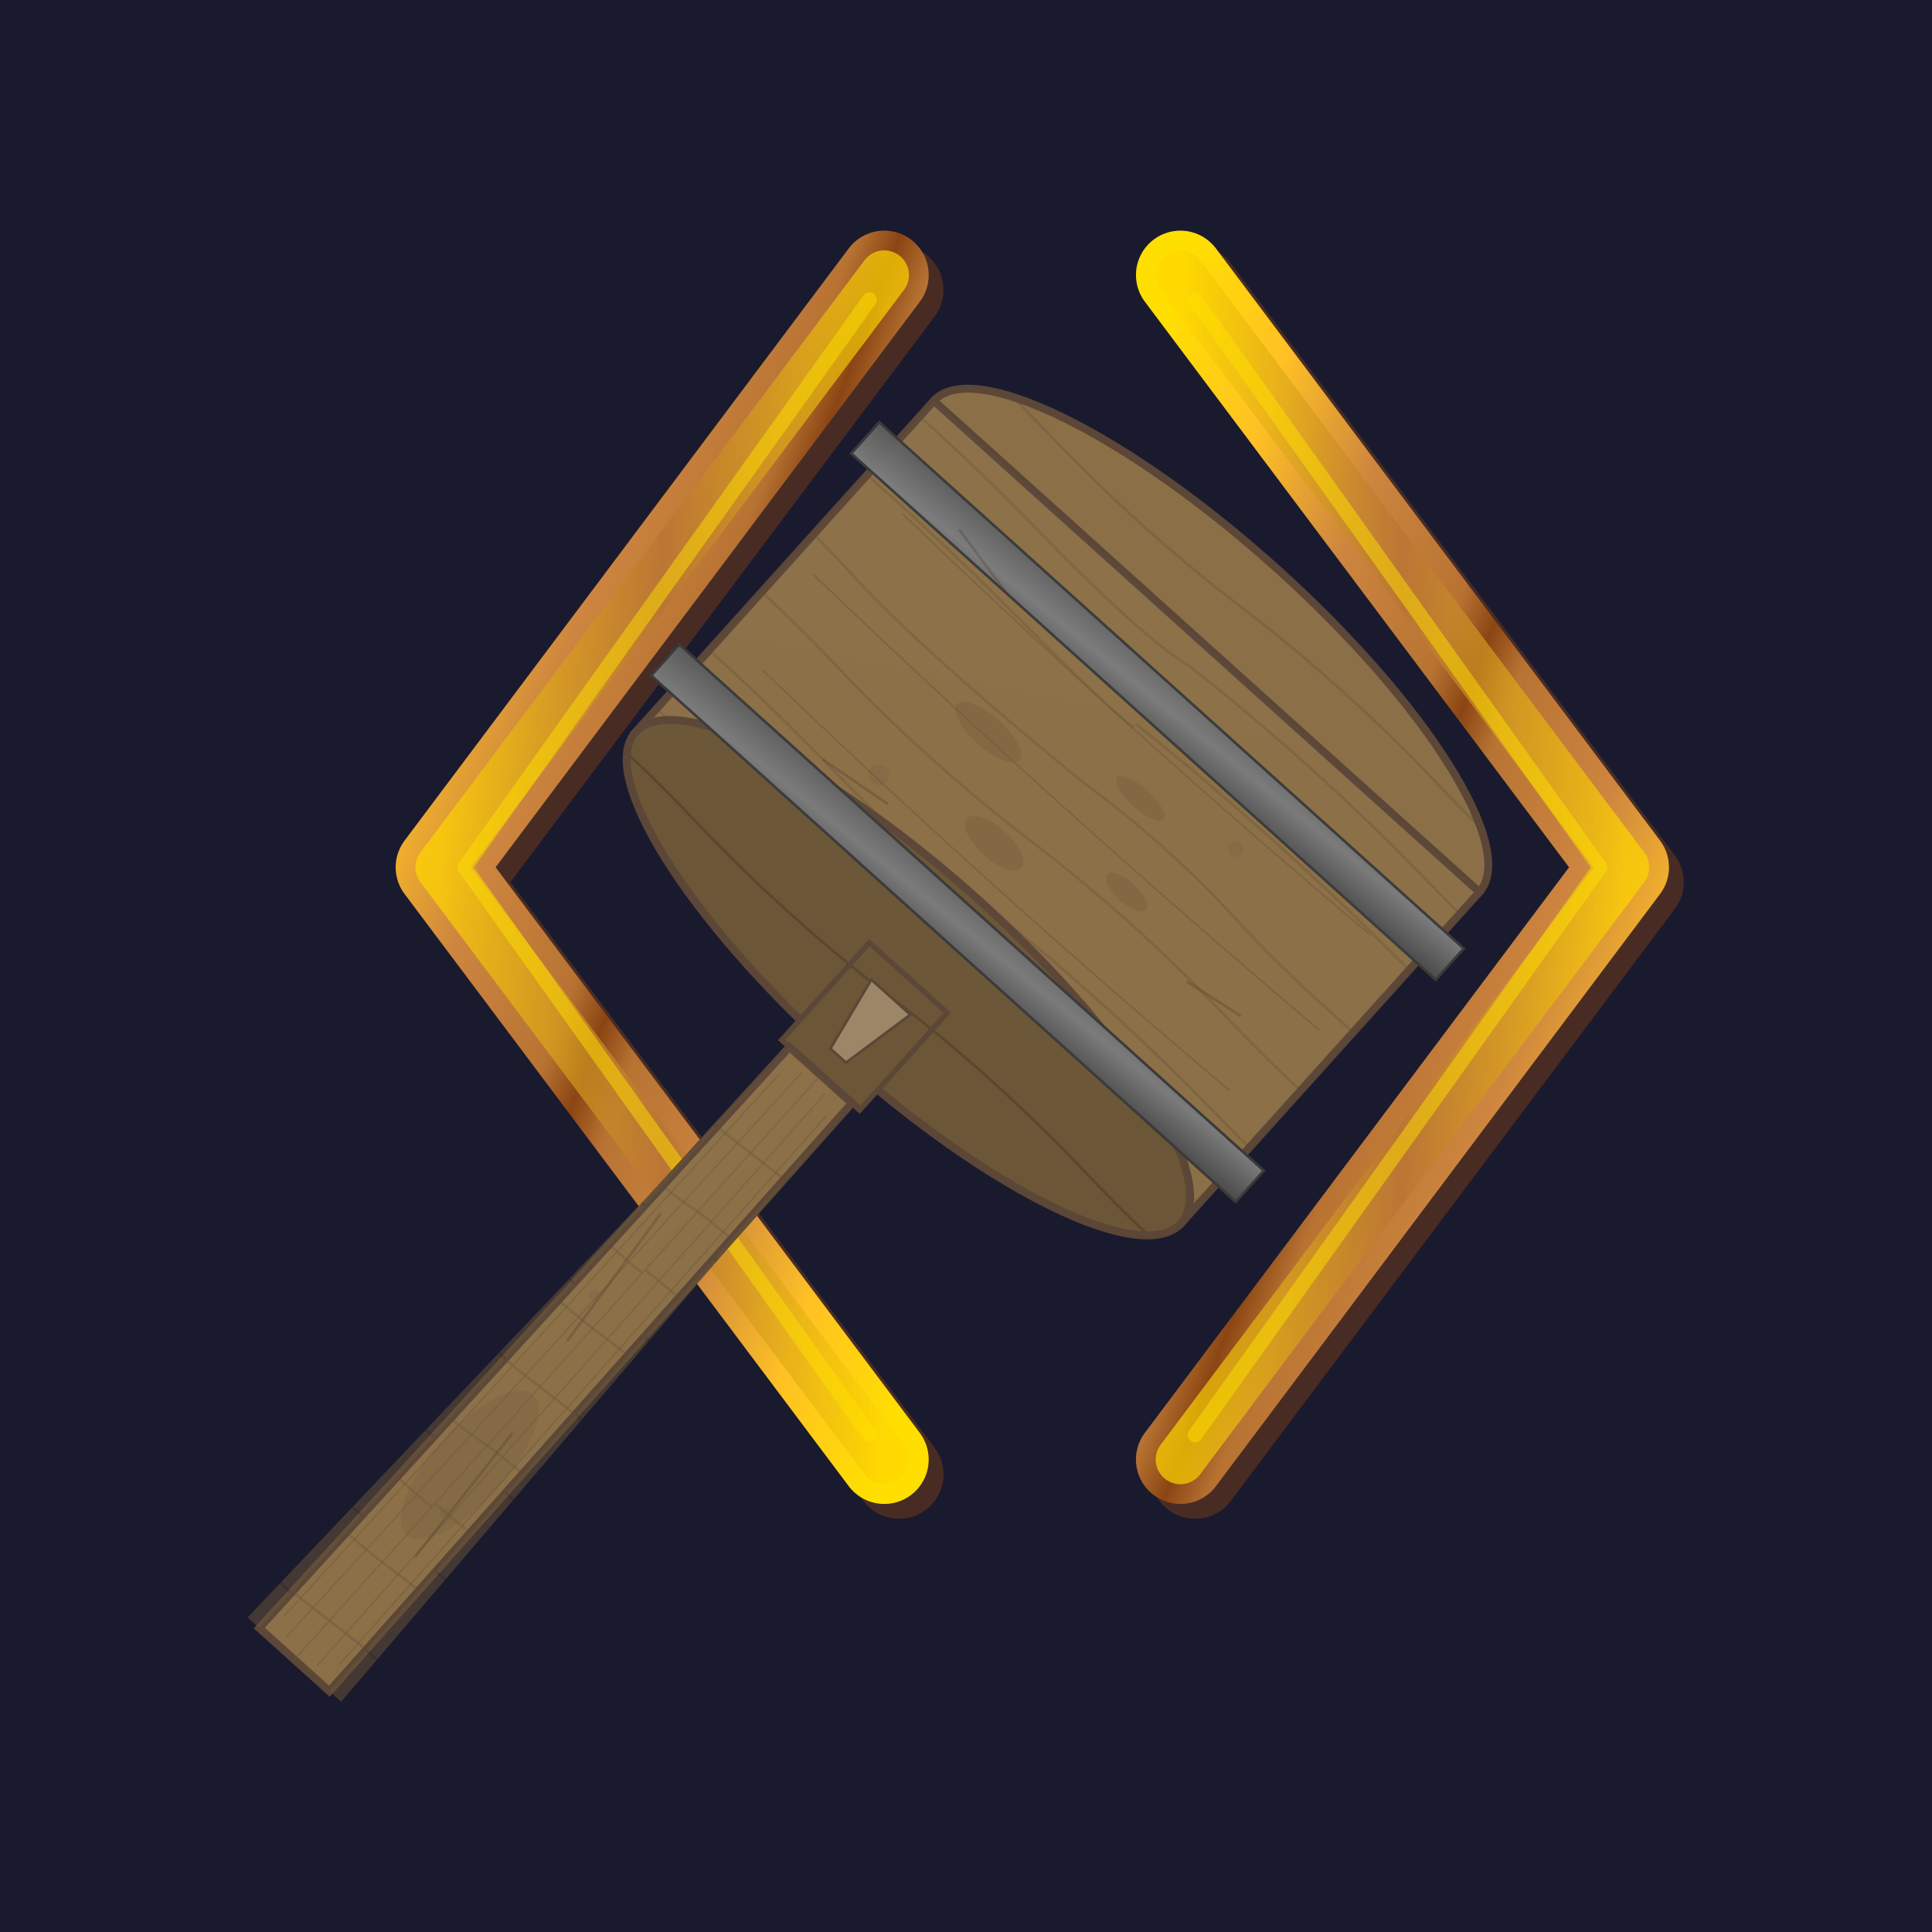
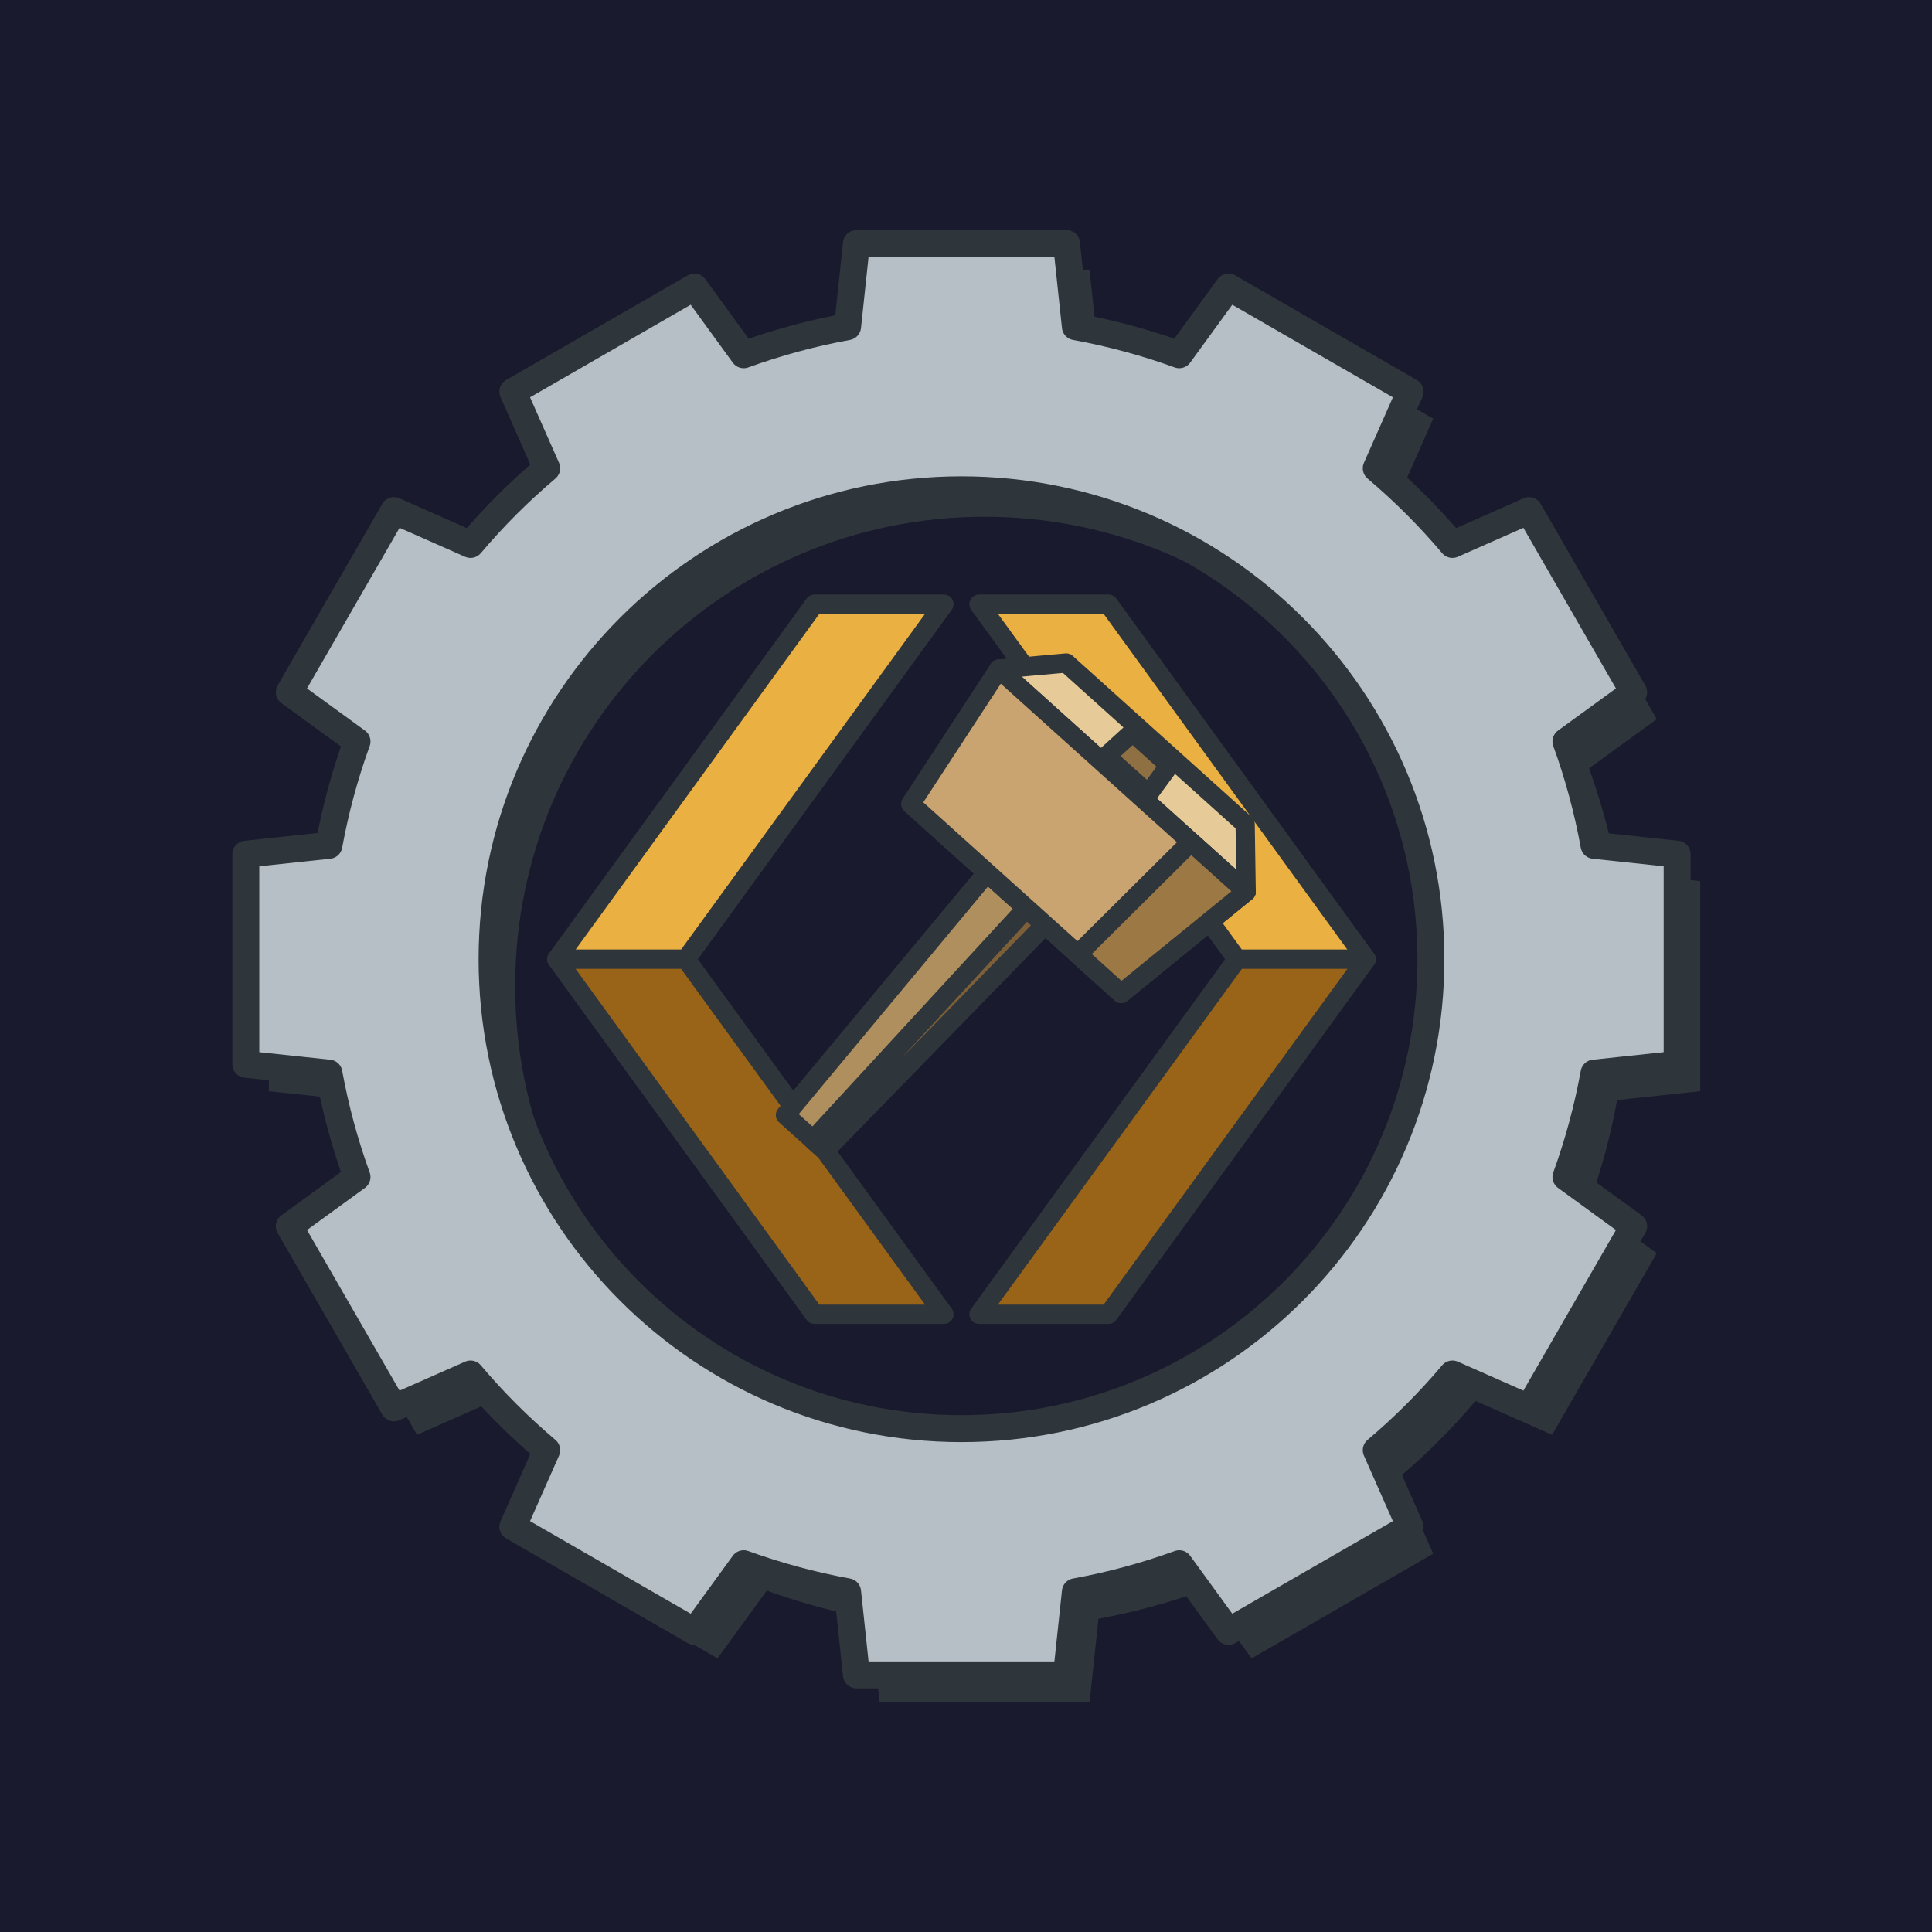
<svg xmlns="http://www.w3.org/2000/svg" width="152" height="152" viewBox="0 0 152 152">
  <rect width="152" height="152" fill="#1a1a2e" />
-   <svg x="18" y="18" width="116" height="116" viewBox="128.5 152.5 233.5 239" preserveAspectRatio="xMidYMid meet">
+   <svg x="18" y="18" width="116" height="116" viewBox="10.16 10.16 382.03 383.2" preserveAspectRatio="xMidYMid meet">
    <defs>
-       <pattern id="oakGrain" x="0" y="0" width="100" height="200" patternUnits="userSpaceOnUse">
-         <rect width="100" height="200" fill="#8B6F47" />
-         <path d="M0,10 Q25,8 50,10 T100,10" stroke="#6B5637" stroke-width="0.5" fill="none" opacity="0.4" />
-         <path d="M0,25 Q30,23 60,25 T100,25" stroke="#6B5637" stroke-width="0.5" fill="none" opacity="0.4" />
-         <path d="M0,40 Q35,38 70,40 T100,40" stroke="#6B5637" stroke-width="0.5" fill="none" opacity="0.4" />
-         <path d="M0,55 Q20,53 40,55 T100,55" stroke="#6B5637" stroke-width="0.5" fill="none" opacity="0.4" />
-         <path d="M0,70 Q25,68 50,70 T100,70" stroke="#6B5637" stroke-width="0.5" fill="none" opacity="0.4" />
-         <path d="M0,85 Q30,83 60,85 T100,85" stroke="#6B5637" stroke-width="0.5" fill="none" opacity="0.4" />
-         <path d="M0,100 Q35,98 70,100 T100,100" stroke="#6B5637" stroke-width="0.5" fill="none" opacity="0.4" />
-         <path d="M0,115 Q20,113 40,115 T100,115" stroke="#6B5637" stroke-width="0.5" fill="none" opacity="0.4" />
-         <path d="M0,130 Q25,128 50,130 T100,130" stroke="#6B5637" stroke-width="0.5" fill="none" opacity="0.4" />
-         <path d="M0,145 Q30,143 60,145 T100,145" stroke="#6B5637" stroke-width="0.5" fill="none" opacity="0.4" />
-         <path d="M0,160 Q35,158 70,160 T100,160" stroke="#6B5637" stroke-width="0.5" fill="none" opacity="0.4" />
-         <path d="M0,175 Q20,173 40,175 T100,175" stroke="#6B5637" stroke-width="0.5" fill="none" opacity="0.4" />
-         <path d="M0,190 Q25,188 50,190 T100,190" stroke="#6B5637" stroke-width="0.5" fill="none" opacity="0.4" />
-       </pattern>
-       <pattern id="oakGrainDark" x="0" y="0" width="100" height="200" patternUnits="userSpaceOnUse">
-         <rect width="100" height="200" fill="#6B5637" />
-         <path d="M0,10 Q25,8 50,10 T100,10" stroke="#4B3627" stroke-width="0.5" fill="none" opacity="0.5" />
-         <path d="M0,30 Q30,28 60,30 T100,30" stroke="#4B3627" stroke-width="0.5" fill="none" opacity="0.5" />
-         <path d="M0,50 Q35,48 70,50 T100,50" stroke="#4B3627" stroke-width="0.5" fill="none" opacity="0.5" />
-         <path d="M0,70 Q20,68 40,70 T100,70" stroke="#4B3627" stroke-width="0.5" fill="none" opacity="0.5" />
-         <path d="M0,90 Q25,88 50,90 T100,90" stroke="#4B3627" stroke-width="0.5" fill="none" opacity="0.5" />
-         <path d="M0,110 Q30,108 60,110 T100,110" stroke="#4B3627" stroke-width="0.5" fill="none" opacity="0.5" />
-         <path d="M0,130 Q35,128 70,130 T100,130" stroke="#4B3627" stroke-width="0.5" fill="none" opacity="0.5" />
-         <path d="M0,150 Q20,148 40,150 T100,150" stroke="#4B3627" stroke-width="0.5" fill="none" opacity="0.5" />
-         <path d="M0,170 Q25,168 50,170 T100,170" stroke="#4B3627" stroke-width="0.5" fill="none" opacity="0.5" />
-         <path d="M0,190 Q30,188 60,190 T100,190" stroke="#4B3627" stroke-width="0.5" fill="none" opacity="0.5" />
-       </pattern>
-       <linearGradient id="ironGradient" x1="0%" y1="0%" x2="100%" y2="100%">
-         <stop offset="0%" style="stop-color:#5A5A5A;stop-opacity:1" />
-         <stop offset="50%" style="stop-color:#7A7A7A;stop-opacity:1" />
-         <stop offset="100%" style="stop-color:#4A4A4A;stop-opacity:1" />
-       </linearGradient>
-       <linearGradient id="oilSheen" x1="0%" y1="0%" x2="100%" y2="100%">
-         <stop offset="0%" style="stop-color:#FFFFFF;stop-opacity:0.1" />
-         <stop offset="50%" style="stop-color:#FFFFFF;stop-opacity:0.05" />
-         <stop offset="100%" style="stop-color:#FFFFFF;stop-opacity:0" />
-       </linearGradient>
-       <linearGradient id="metalGradient" x1="0%" y1="0%" x2="100%" y2="100%">
-         <stop offset="0%" style="stop-color:#FFDF00;stop-opacity:1" />
-         <stop offset="15%" style="stop-color:#FFC125;stop-opacity:1" />
-         <stop offset="30%" style="stop-color:#CD853F;stop-opacity:1" />
-         <stop offset="45%" style="stop-color:#B87333;stop-opacity:1" />
-         <stop offset="50%" style="stop-color:#8B4513;stop-opacity:1" />
-         <stop offset="55%" style="stop-color:#B87333;stop-opacity:1" />
-         <stop offset="70%" style="stop-color:#CD853F;stop-opacity:1" />
-         <stop offset="85%" style="stop-color:#FFC125;stop-opacity:1" />
-         <stop offset="100%" style="stop-color:#FFDF00;stop-opacity:1" />
-       </linearGradient>
-       <linearGradient id="bracketGradient" x1="0%" y1="0%" x2="100%" y2="0%">
-         <stop offset="0%" style="stop-color:#FFD700;stop-opacity:1" />
-         <stop offset="50%" style="stop-color:#B87333;stop-opacity:1" />
-         <stop offset="100%" style="stop-color:#FFD700;stop-opacity:1" />
-       </linearGradient>
+       <path id="gear-body" fill-rule="evenodd" d="M170.4,35.6 L172.7,14 L227.3,14 L229.6,35.6 A167,167 0 0 1 256.6,42.9 L269.4,25.3 L316.6,52.5 L307.8,72.4 A167,167 0 0 1 327.6,92.2 L347.5,83.4 L374.7,130.6 L357.1,143.4 A167,167 0 0 1 364.4,170.4 L386,172.7 L386,227.3 L364.4,229.6 A167,167 0 0 1 357.1,256.6 L374.7,269.4 L347.5,316.6 L327.6,307.8 A167,167 0 0 1 307.8,327.6 L316.6,347.5 L269.4,374.7 L256.6,357.1 A167,167 0 0 1 229.6,364.4 L227.3,386 L172.7,386 L170.4,364.4 A167,167 0 0 1 143.4,357.1 L130.6,374.7 L83.4,347.5 L92.2,327.6 A167,167 0 0 1 72.4,307.8 L52.5,316.6 L25.3,269.4 L42.9,256.6 A167,167 0 0 1 35.6,229.6 L14,227.3 L14,172.7 L35.6,170.4 A167,167 0 0 1 42.9,143.4 L25.3,130.6 L52.5,83.4 L72.4,92.2 A167,167 0 0 1 92.2,72.4 L83.4,52.5 L130.6,25.3 L143.4,42.9 A167,167 0 0 1 170.4,35.6 Z M200,78 A122,122 0 1 1 200,322 A122,122 0 1 1 200,78 Z" />
+       <g id="tags" stroke="#2E353B" stroke-width="7.353" stroke-linejoin="round">
+         <path fill="#EBB042" d="M143.8,64.3 L45.3,200 L94.7,200 L193.3,64.3 Z" />
+         <path fill="#9A6418" d="M45.3,200 L143.8,335.7 L193.3,335.7 L94.7,200 Z" />
+         <path fill="#EBB042" d="M256.2,64.3 L354.7,200 L305.3,200 L206.7,64.3 Z" />
+         <path fill="#9A6418" d="M354.7,200 L256.2,335.7 L206.7,335.7 L305.3,200 Z" />
+       </g>
+       <g id="mallet">
+         <g transform="rotate(42 200 200)" stroke="#2E353B" stroke-width="10.87" stroke-linejoin="round">
+           <path fill="#B08F5E" d="M178,154 L222,154 L215,332 L185,332 Z" />
+           <path fill="#7E6038" d="M208,154 L222,154 L215,332 L206,332 Z" />
+           <path fill="#E6CB99" d="M106,64 L132,36 L268,36 L294,64 Z" />
+           <path fill="#8E7042" d="M186,40 L214,40 L216,60 L184,60 Z" />
+           <path fill="#C9A470" d="M106,64 L294,64 L280,154 L120,154 Z" />
+           <path fill="#9C7844" d="M252,64 L294,64 L280,154 L247,154 Z" />
+         </g>
+       </g>
    </defs>
-     <g transform="translate(256, 256) scale(0.8)">
-       <g transform="translate(-75, 0)">
-         <path d="M 45 -120 L -45 0 L 45 120" stroke="#8B4513" stroke-width="18" fill="none" stroke-linecap="round" stroke-linejoin="round" opacity="0.4" transform="translate(3, 3)" />
-         <path d="M 45 -120 L -45 0 L 45 120" stroke="url(#metalGradient)" stroke-width="18" fill="none" stroke-linecap="round" stroke-linejoin="round" />
-         <path d="M 45 -120 L -45 0 L 45 120" stroke="url(#bracketGradient)" stroke-width="10" fill="none" stroke-linecap="round" stroke-linejoin="round" opacity="0.7" />
-         <path d="M 42 -115 L -40 0 L 42 115" stroke="#FFDF00" stroke-width="3" fill="none" stroke-linecap="round" stroke-linejoin="round" opacity="0.5" />
-       </g>
-       <g transform="translate(75, 0)">
-         <path d="M -45 -120 L 45 0 L -45 120" stroke="#8B4513" stroke-width="18" fill="none" stroke-linecap="round" stroke-linejoin="round" opacity="0.4" transform="translate(3, 3)" />
-         <path d="M -45 -120 L 45 0 L -45 120" stroke="url(#metalGradient)" stroke-width="18" fill="none" stroke-linecap="round" stroke-linejoin="round" />
-         <path d="M -45 -120 L 45 0 L -45 120" stroke="url(#bracketGradient)" stroke-width="10" fill="none" stroke-linecap="round" stroke-linejoin="round" opacity="0.7" />
-         <path d="M -42 -115 L 40 0 L -42 115" stroke="#FFDF00" stroke-width="3" fill="none" stroke-linecap="round" stroke-linejoin="round" opacity="0.5" />
+     <g>
+       <use href="#gear-body" transform="translate(6,7)" fill="#2E353B" />
+       <use href="#gear-body" fill="#B6BEC6" stroke="#2E353B" stroke-width="7.0" stroke-linejoin="round" />
+       <g transform="translate(200 200) scale(.68) translate(-200 -200)">
+         <use href="#tags" />
      </g>
    </g>
-     <g transform="translate(216, 296) rotate(42) scale(0.85)">
-       <g id="malletHead">
-         <ellipse cx="0" cy="-120" rx="70" ry="20" fill="url(#oakGrain)" stroke="#5B4637" stroke-width="1.5" />
-         <rect x="-70" y="-120" width="140" height="85" fill="url(#oakGrain)" stroke="#5B4637" stroke-width="1.5" />
-         <ellipse cx="0" cy="-35" rx="70" ry="20" fill="url(#oakGrainDark)" stroke="#5B4637" stroke-width="1.5" />
-         <rect x="-75" y="-110" width="150" height="8" fill="url(#ironGradient)" stroke="#3A3A3A" stroke-width="0.5" />
-         <rect x="-75" y="-53" width="150" height="8" fill="url(#ironGradient)" stroke="#3A3A3A" stroke-width="0.5" />
-         <ellipse cx="-20" cy="-80" rx="8" ry="3" fill="#6B5637" opacity="0.3" />
-         <ellipse cx="10" cy="-90" rx="6" ry="2" fill="#6B5637" opacity="0.3" />
-         <ellipse cx="-5" cy="-65" rx="7" ry="3" fill="#6B5637" opacity="0.3" />
-         <ellipse cx="20" cy="-75" rx="5" ry="2" fill="#6B5637" opacity="0.3" />
-         <path d="M-60,-100 Q0,-98 60,-100" stroke="#6B5637" stroke-width="0.3" fill="none" opacity="0.5" />
-         <path d="M-65,-80 Q0,-78 65,-80" stroke="#6B5637" stroke-width="0.3" fill="none" opacity="0.5" />
-         <path d="M-60,-60 Q0,-58 60,-60" stroke="#6B5637" stroke-width="0.3" fill="none" opacity="0.5" />
-       </g>
-       <g id="handle">
-         <rect x="-10" y="-35" width="20" height="25" fill="url(#oakGrainDark)" stroke="#5B4637" stroke-width="1" />
-         <path d="M-8,-10 L-9,140 L9,140 L8,-10 Z" fill="url(#oakGrain)" stroke="#5B4637" stroke-width="1.5" />
-         <path d="M-8,-10 Q-10,65 -12,140 L-9,140 Z" fill="url(#oakGrainDark)" opacity="0.5" />
-         <path d="M8,-10 Q10,65 12,140 L9,140 Z" fill="url(#oakGrainDark)" opacity="0.5" />
-         <ellipse cx="0" cy="90" rx="7" ry="18" fill="#6B5637" opacity="0.2" />
-         <line x1="-6" y1="-5" x2="-7" y2="135" stroke="#6B5637" stroke-width="0.3" opacity="0.4" />
-         <line x1="-3" y1="-8" x2="-4" y2="138" stroke="#6B5637" stroke-width="0.3" opacity="0.4" />
-         <line x1="0" y1="-10" x2="0" y2="140" stroke="#6B5637" stroke-width="0.3" opacity="0.4" />
-         <line x1="3" y1="-8" x2="4" y2="138" stroke="#6B5637" stroke-width="0.3" opacity="0.4" />
-         <line x1="6" y1="-5" x2="7" y2="135" stroke="#6B5637" stroke-width="0.3" opacity="0.4" />
-         <path d="M-5,-30 L-2,-15 L2,-15 L5,-30 Z" fill="#9B8667" stroke="#5B4637" stroke-width="0.5" />
-       </g>
-       <g id="aging" opacity="0.3">
-         <line x1="-50" y1="-105" x2="-35" y2="-102" stroke="#4B3627" stroke-width="0.5" />
-         <line x1="40" y1="-70" x2="52" y2="-72" stroke="#4B3627" stroke-width="0.5" />
-         <line x1="-40" y1="-55" x2="-25" y2="-57" stroke="#4B3627" stroke-width="0.5" />
-         <line x1="-5" y1="30" x2="-2" y2="60" stroke="#4B3627" stroke-width="0.5" />
-         <line x1="2" y1="80" x2="4" y2="110" stroke="#4B3627" stroke-width="0.5" />
-         <circle cx="-30" cy="-60" r="2" fill="#5B4637" opacity="0.4" />
-         <circle cx="30" cy="-95" r="1.5" fill="#5B4637" opacity="0.4" />
-         <circle cx="-4" cy="50" r="1" fill="#5B4637" opacity="0.4" />
-         <circle cx="3" cy="100" r="1.2" fill="#5B4637" opacity="0.4" />
-       </g>
-       <g id="sheen" opacity="0.15">
-         <rect x="-70" y="-120" width="140" height="85" fill="url(#oilSheen)" />
-         <path d="M-8,-10 L-9,140 L9,140 L8,-10 Z" fill="url(#oilSheen)" />
-       </g>
+     <g transform="translate(200 200) scale(.46) translate(-200 -200)">
+       <use href="#mallet" />
    </g>
  </svg>
</svg>
